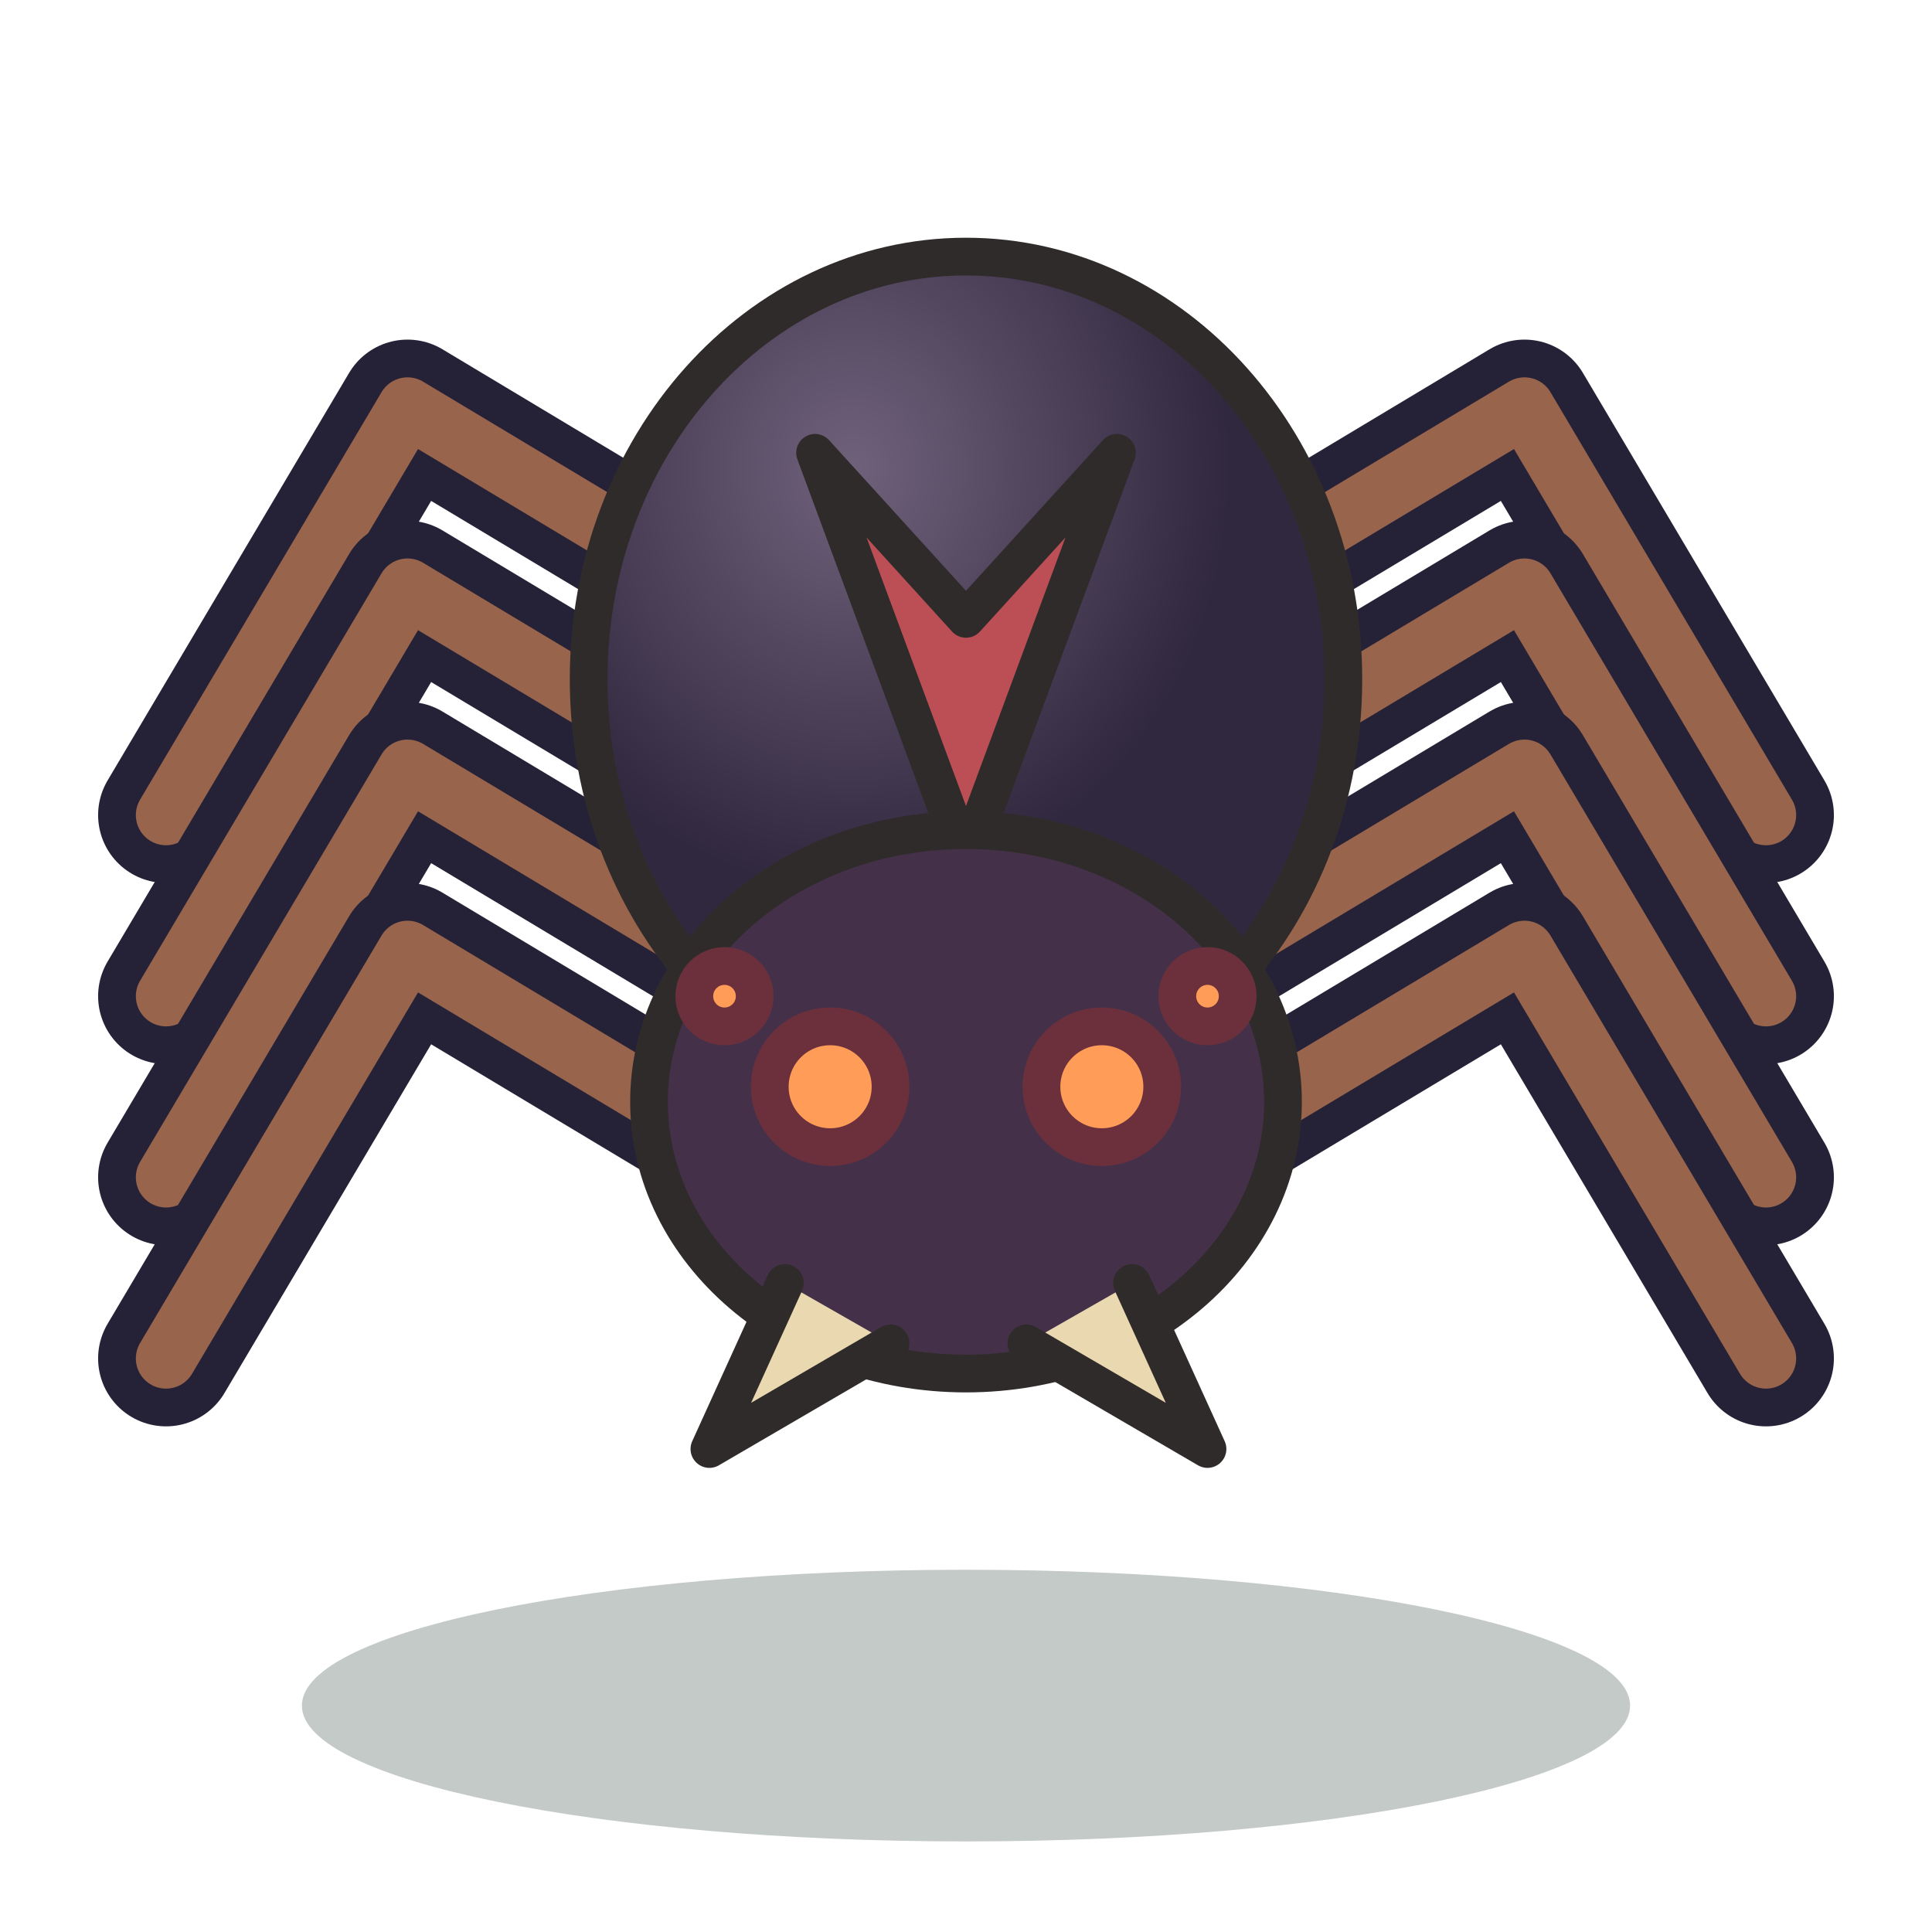
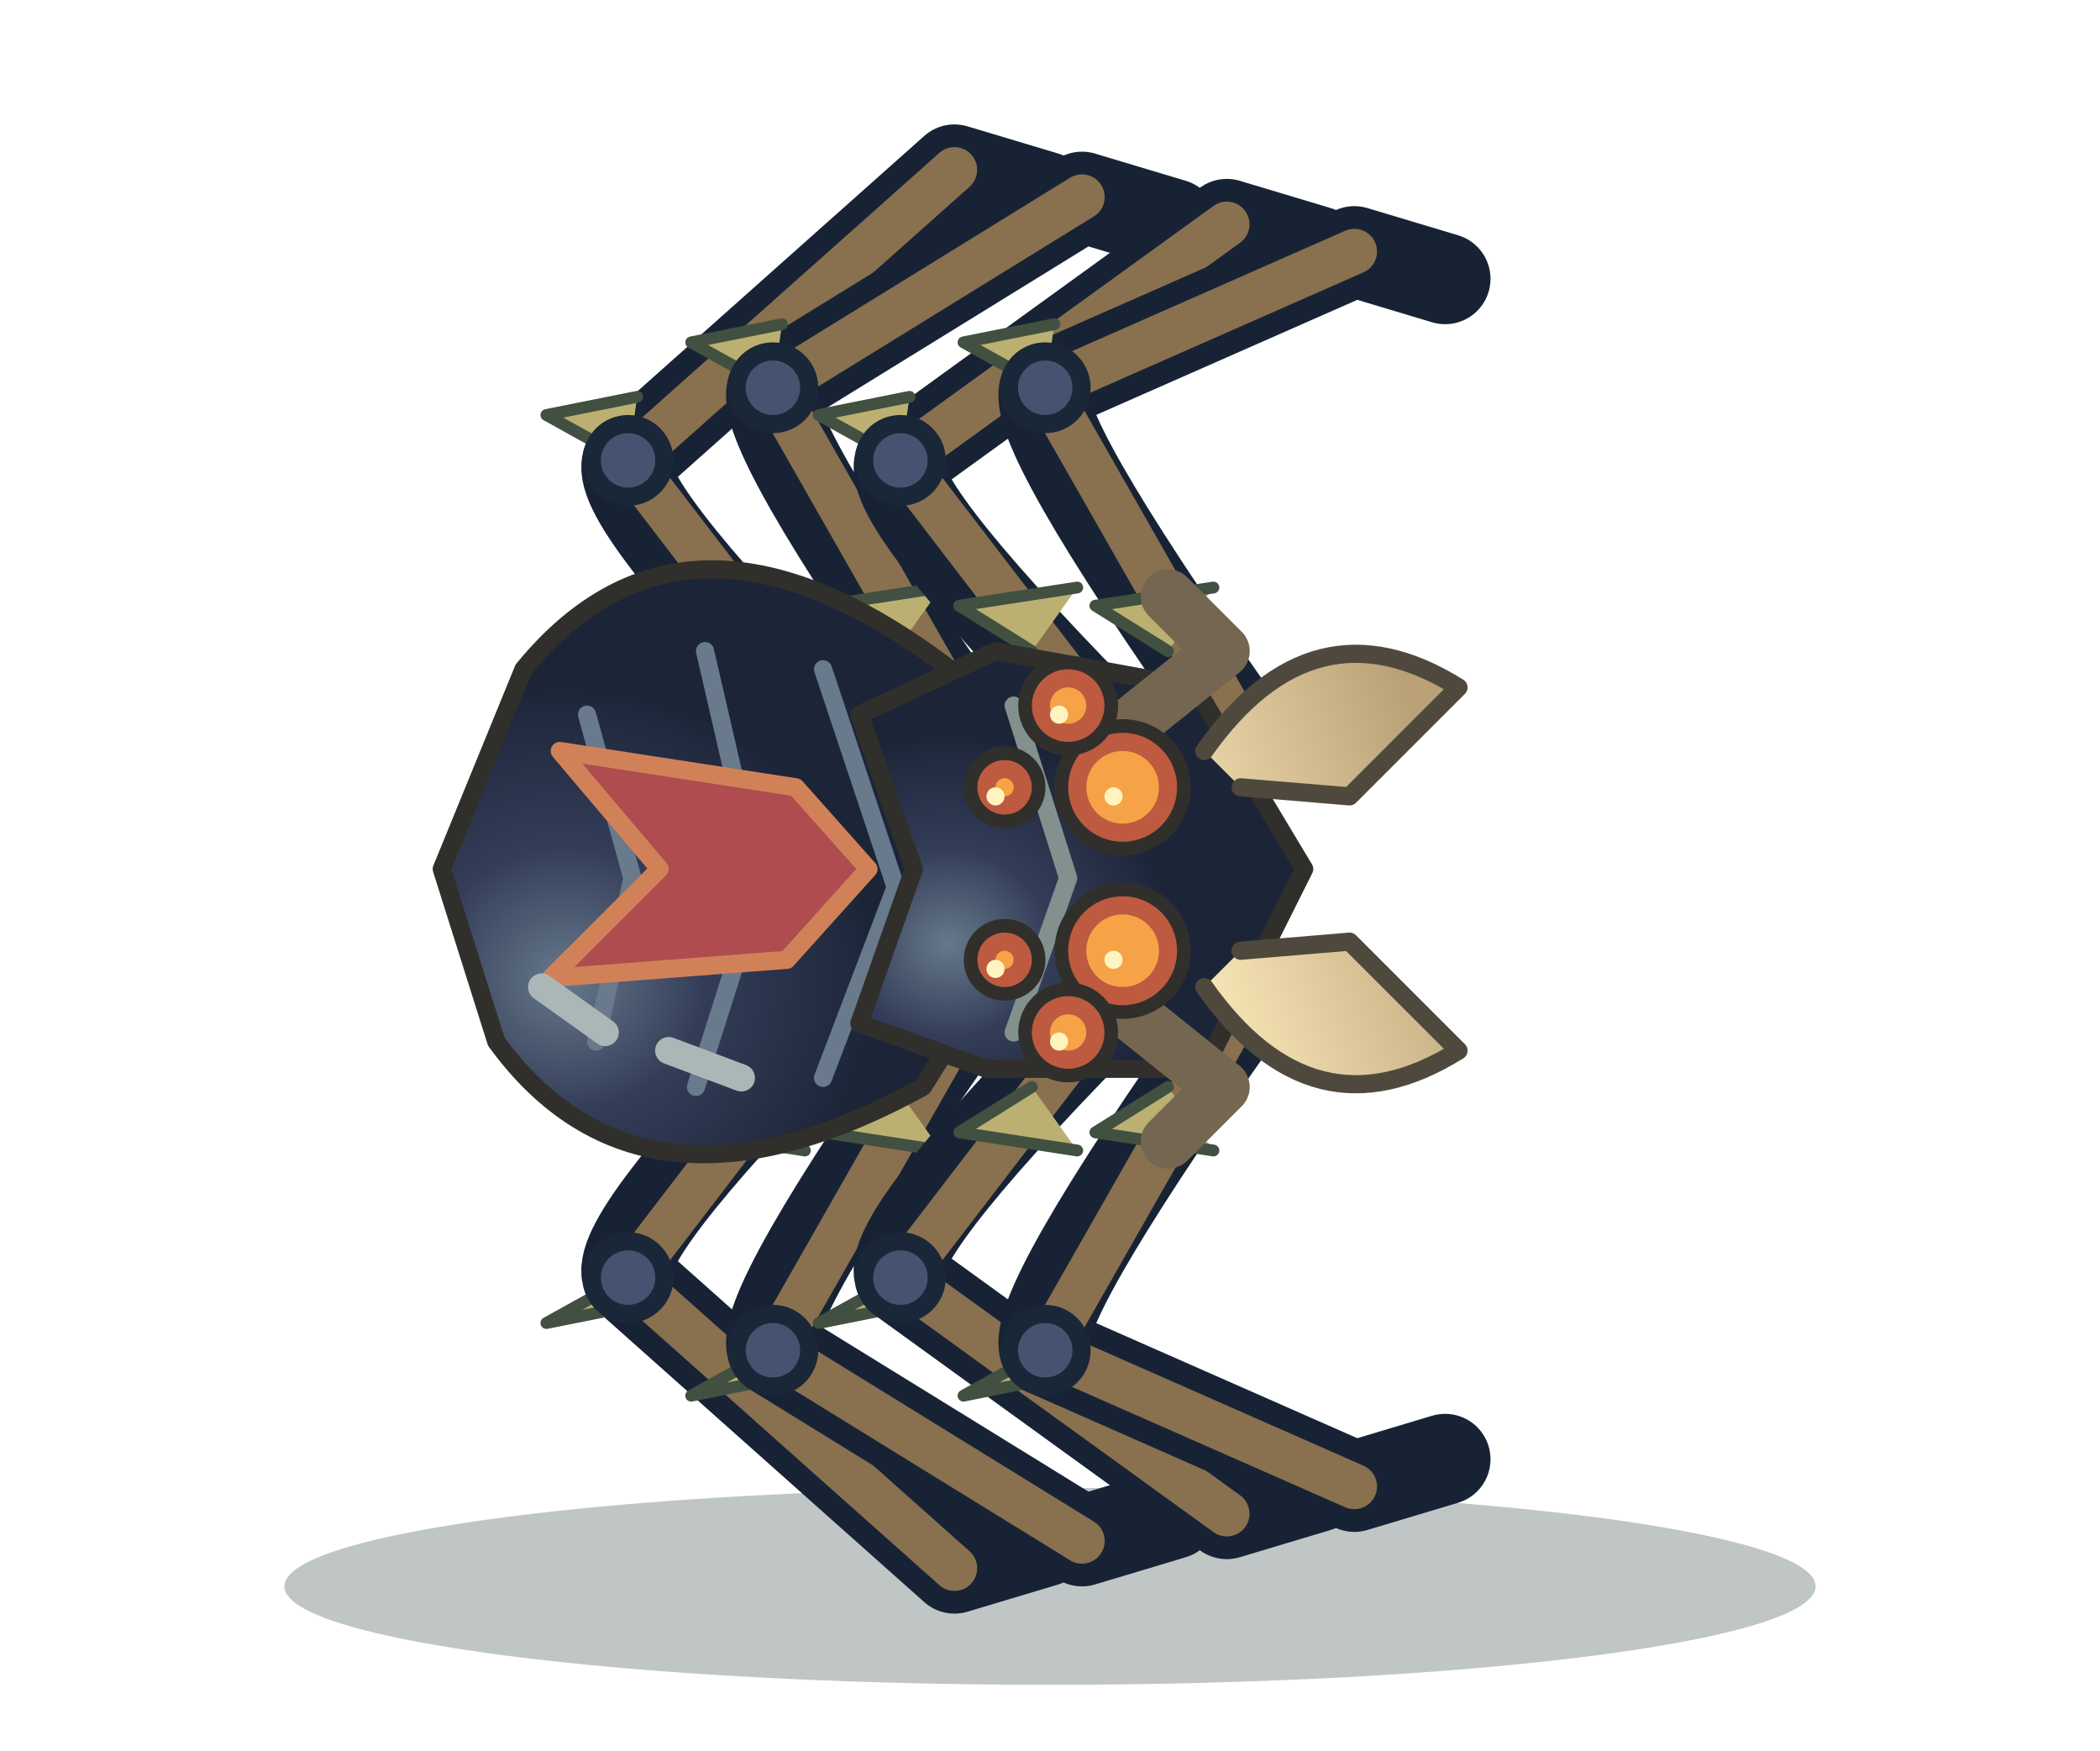
- <svg xmlns="http://www.w3.org/2000/svg" width="128" height="128" viewBox="0 0 128 128">
+ <svg xmlns="http://www.w3.org/2000/svg" width="192" height="160" viewBox="0 0 192 160">
  <defs>
-     <radialGradient id="body" cx=".35" cy=".25">
-       <stop stop-color="#70617b" />
-       <stop offset="1" stop-color="#30283e" />
+     <radialGradient id="fur" cx=".35" cy=".2" r=".9">
+       <stop stop-color="#9b6d43" />
+       <stop offset=".5" stop-color="#755035" />
+       <stop offset="1" stop-color="#3f3029" />
+     </radialGradient>
+     <radialGradient id="carapace" cx=".3" cy=".2">
+       <stop stop-color="#66798b" />
+       <stop offset=".45" stop-color="#343d58" />
+       <stop offset="1" stop-color="#1c2538" />
+     </radialGradient>
+     <linearGradient id="ivory" x2=".6" y2="1">
+       <stop stop-color="#ffedbd" />
+       <stop offset="1" stop-color="#b9a076" />
+     </linearGradient>
+     <radialGradient id="moss">
+       <stop stop-color="#a9b660" />
+       <stop offset="1" stop-color="#3c643f" />
    </radialGradient>
  </defs>
-   <ellipse cx="64" cy="113" rx="44" ry="9" fill="#152a24" opacity=".25" />
-   <g transform="" stroke="#302b2b" stroke-width="2.5" stroke-linejoin="round" stroke-linecap="round">
-     <path d="M52 42l-25 -15 -16 27" fill="none" stroke="#252238" stroke-width="9" />
-     <path d="M52 42l-25 -15 -16 27" fill="none" stroke="#98644c" stroke-width="4" />
-     <path d="M76 42l25 -15 16 27" fill="none" stroke="#252238" stroke-width="9" />
-     <path d="M76 42l25 -15 16 27" fill="none" stroke="#98644c" stroke-width="4" />
-     <path d="M52 54l-25 -15 -16 27" fill="none" stroke="#252238" stroke-width="9" />
-     <path d="M52 54l-25 -15 -16 27" fill="none" stroke="#98644c" stroke-width="4" />
-     <path d="M76 54l25 -15 16 27" fill="none" stroke="#252238" stroke-width="9" />
-     <path d="M76 54l25 -15 16 27" fill="none" stroke="#98644c" stroke-width="4" />
-     <path d="M52 66l-25 -15 -16 27" fill="none" stroke="#252238" stroke-width="9" />
-     <path d="M52 66l-25 -15 -16 27" fill="none" stroke="#98644c" stroke-width="4" />
-     <path d="M76 66l25 -15 16 27" fill="none" stroke="#252238" stroke-width="9" />
-     <path d="M76 66l25 -15 16 27" fill="none" stroke="#98644c" stroke-width="4" />
-     <path d="M52 78l-25 -15 -16 27" fill="none" stroke="#252238" stroke-width="9" />
-     <path d="M52 78l-25 -15 -16 27" fill="none" stroke="#98644c" stroke-width="4" />
-     <path d="M76 78l25 -15 16 27" fill="none" stroke="#252238" stroke-width="9" />
-     <path d="M76 78l25 -15 16 27" fill="none" stroke="#98644c" stroke-width="4" />
-     <ellipse cx="64" cy="45" rx="25" ry="28" fill="url(#body)" />
-     <path d="M54 30l10 11 10-11-10 27z" fill="#bb4f55" />
-     <ellipse cx="64" cy="73" rx="21" ry="18" fill="#443149" />
-     <path d="M52 85l-5 11 12-7M75 85l5 11-12-7" fill="#ead9b0" />
-     <circle cx="55" cy="72" r="4" fill="#ff9d58" stroke="#6b303c" />
-     <circle cx="73" cy="72" r="4" fill="#ff9d58" stroke="#6b303c" />
-     <circle cx="48" cy="66" r="2" fill="#ff9d58" stroke="#6b303c" />
-     <circle cx="80" cy="66" r="2" fill="#ff9d58" stroke="#6b303c" />
+   <ellipse cx="96" cy="145" rx="70" ry="9" fill="#142c27" opacity=".27" />
+   <g transform="translate(0 0.4330127)" stroke="#302f2b" stroke-width="2" stroke-linejoin="round" stroke-linecap="round">
+     <g transform="translate(96 79) rotate(-90) scale(0.83) translate(-96 -79)">
+       <path d="M79 54Q55 30.524 51 32.524L19 68.476l3 10" fill="none" stroke="#172335" stroke-width="10" />
+       <path d="M79 54L51 32.524 19 68.476" fill="none" stroke="#89704f" stroke-width="5" />
+       <path d="M72 47l-5 -8 -2 13M51 32.524l-5 -9 2 10" fill="#bbb072" stroke="#415040" stroke-width="1.3" />
+       <circle cx="51" cy="32.524" r="4" fill="#465370" stroke="#192738" />
+       <path d="M79 69Q47 46.476 43 48.476L22 82.524l3 10" fill="none" stroke="#172335" stroke-width="10" />
+       <path d="M79 69L43 48.476 22 82.524" fill="none" stroke="#89704f" stroke-width="5" />
+       <path d="M72 62l-5 -8 -2 13M43 48.476l-5 -9 2 10" fill="#bbb072" stroke="#415040" stroke-width="1.3" />
+       <circle cx="43" cy="48.476" r="4" fill="#465370" stroke="#192738" />
+       <path d="M79 84Q55 60.524 51 62.524L25 98.476l3 10" fill="none" stroke="#172335" stroke-width="10" />
+       <path d="M79 84L51 62.524 25 98.476" fill="none" stroke="#89704f" stroke-width="5" />
+       <path d="M72 77l-5 -8 -2 13M51 62.524l-5 -9 2 10" fill="#bbb072" stroke="#415040" stroke-width="1.3" />
+       <circle cx="51" cy="62.524" r="4" fill="#465370" stroke="#192738" />
+       <path d="M79 99Q47 76.476 43 78.476L28 112.524l3 10" fill="none" stroke="#172335" stroke-width="10" />
+       <path d="M79 99L43 78.476 28 112.524" fill="none" stroke="#89704f" stroke-width="5" />
+       <path d="M72 92l-5 -8 -2 13M43 78.476l-5 -9 2 10" fill="#bbb072" stroke="#415040" stroke-width="1.3" />
+       <circle cx="43" cy="78.476" r="4" fill="#465370" stroke="#192738" />
+       <path d="M113 54Q137 30.524 141 32.524L173 68.476l-3 10" fill="none" stroke="#172335" stroke-width="10" />
+       <path d="M113 54L141 32.524 173 68.476" fill="none" stroke="#89704f" stroke-width="5" />
+       <path d="M120 47l5 -8 2 13M141 32.524l5 -9 2 10" fill="#bbb072" stroke="#415040" stroke-width="1.3" />
+       <circle cx="141" cy="32.524" r="4" fill="#465370" stroke="#192738" />
+       <path d="M113 69Q145 46.476 149 48.476L170 82.524l-3 10" fill="none" stroke="#172335" stroke-width="10" />
+       <path d="M113 69L149 48.476 170 82.524" fill="none" stroke="#89704f" stroke-width="5" />
+       <path d="M120 62l5 -8 2 13M149 48.476l5 -9 2 10" fill="#bbb072" stroke="#415040" stroke-width="1.3" />
+       <circle cx="149" cy="48.476" r="4" fill="#465370" stroke="#192738" />
+       <path d="M113 84Q137 60.524 141 62.524L167 98.476l-3 10" fill="none" stroke="#172335" stroke-width="10" />
+       <path d="M113 84L141 62.524 167 98.476" fill="none" stroke="#89704f" stroke-width="5" />
+       <path d="M120 77l5 -8 2 13M141 62.524l5 -9 2 10" fill="#bbb072" stroke="#415040" stroke-width="1.3" />
+       <circle cx="141" cy="62.524" r="4" fill="#465370" stroke="#192738" />
+       <path d="M113 99Q145 76.476 149 78.476L164 112.524l-3 10" fill="none" stroke="#172335" stroke-width="10" />
+       <path d="M113 99L149 78.476 164 112.524" fill="none" stroke="#89704f" stroke-width="5" />
+       <path d="M120 92l5 -8 2 13M149 78.476l5 -9 2 10" fill="#bbb072" stroke="#415040" stroke-width="1.3" />
+       <circle cx="149" cy="78.476" r="4" fill="#465370" stroke="#192738" />
+       <path d="M72 65Q55 34 77 18l19-6 22 9q22 18 0 47l-22 12z" fill="url(#carapace)" />
+       <path d="M77 29l18 4 18-5M72 40l22 7 26-6M73 54l21 8 24-8" fill="none" stroke="#697a8c" stroke-width="2" />
+       <path d="M84 24l12 12 13-11-4 26-9 8-10-9z" fill="#ae4c4f" stroke="#d18158" />
+       <path d="M83 23l-5 7M76 37l-3 8" stroke="#abb6b7" stroke-width="3" />
+       <path d="M74 72l5-14 17 6 17-6 7 15-4 22-20 12-22-11z" fill="url(#carapace)" />
+       <path d="M78 75l17 6 19-6" stroke="#82918e" fill="none" />
+       <path d="M83 96q-17 12 -7 28l12-12-1-12M109 96q17 12 7 28l-12-12 1-12" fill="url(#ivory)" stroke="#4f493d" />
+       <path d="M80 88l-8 10-6-6M112 88l8 10 6-6" fill="none" stroke="#746650" stroke-width="6" />
+       <circle cx="87" cy="87" r="6.5" fill="#192233" />
+       <circle cx="87" cy="87" r="5" fill="#f6a347" stroke="#bd5a3f" />
+       <circle cx="86" cy="86" r="1" fill="#fff4bf" stroke="none" />
+       <circle cx="105" cy="87" r="6.5" fill="#192233" />
+       <circle cx="105" cy="87" r="5" fill="#f6a347" stroke="#bd5a3f" />
+       <circle cx="104" cy="86" r="1" fill="#fff4bf" stroke="none" />
+       <circle cx="78" cy="81" r="4.5" fill="#192233" />
+       <circle cx="78" cy="81" r="3" fill="#f6a347" stroke="#bd5a3f" />
+       <circle cx="77" cy="80" r="1" fill="#fff4bf" stroke="none" />
+       <circle cx="114" cy="81" r="4.5" fill="#192233" />
+       <circle cx="114" cy="81" r="3" fill="#f6a347" stroke="#bd5a3f" />
+       <circle cx="113" cy="80" r="1" fill="#fff4bf" stroke="none" />
+       <circle cx="86" cy="74" r="3.5" fill="#192233" />
+       <circle cx="86" cy="74" r="2" fill="#f6a347" stroke="#bd5a3f" />
+       <circle cx="85" cy="73" r="1" fill="#fff4bf" stroke="none" />
+       <circle cx="105" cy="74" r="3.5" fill="#192233" />
+       <circle cx="105" cy="74" r="2" fill="#f6a347" stroke="#bd5a3f" />
+       <circle cx="104" cy="73" r="1" fill="#fff4bf" stroke="none" />
+     </g>
  </g>
</svg>
